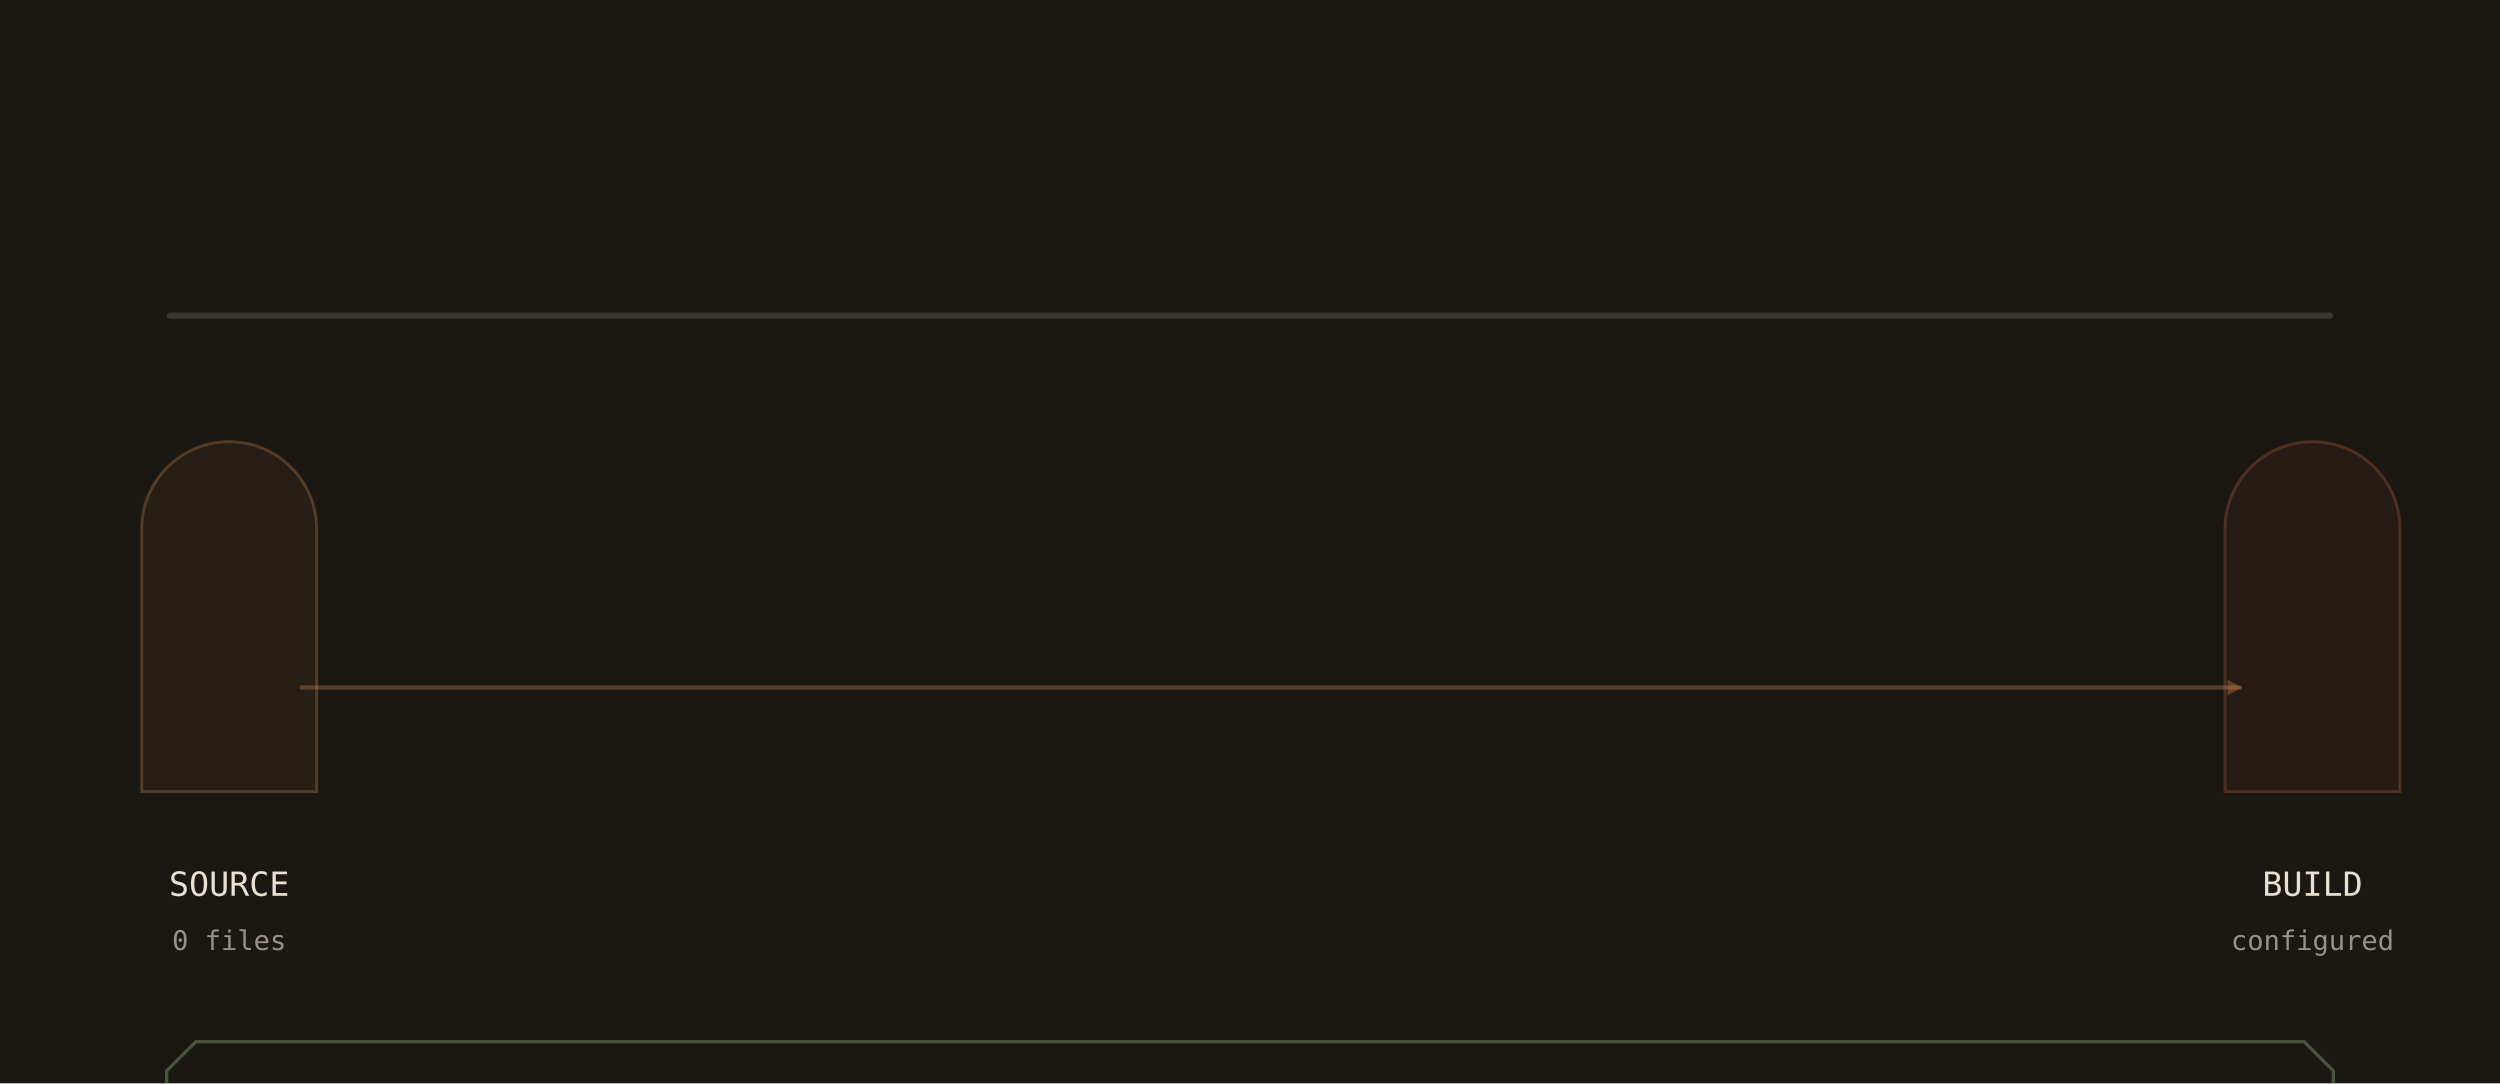
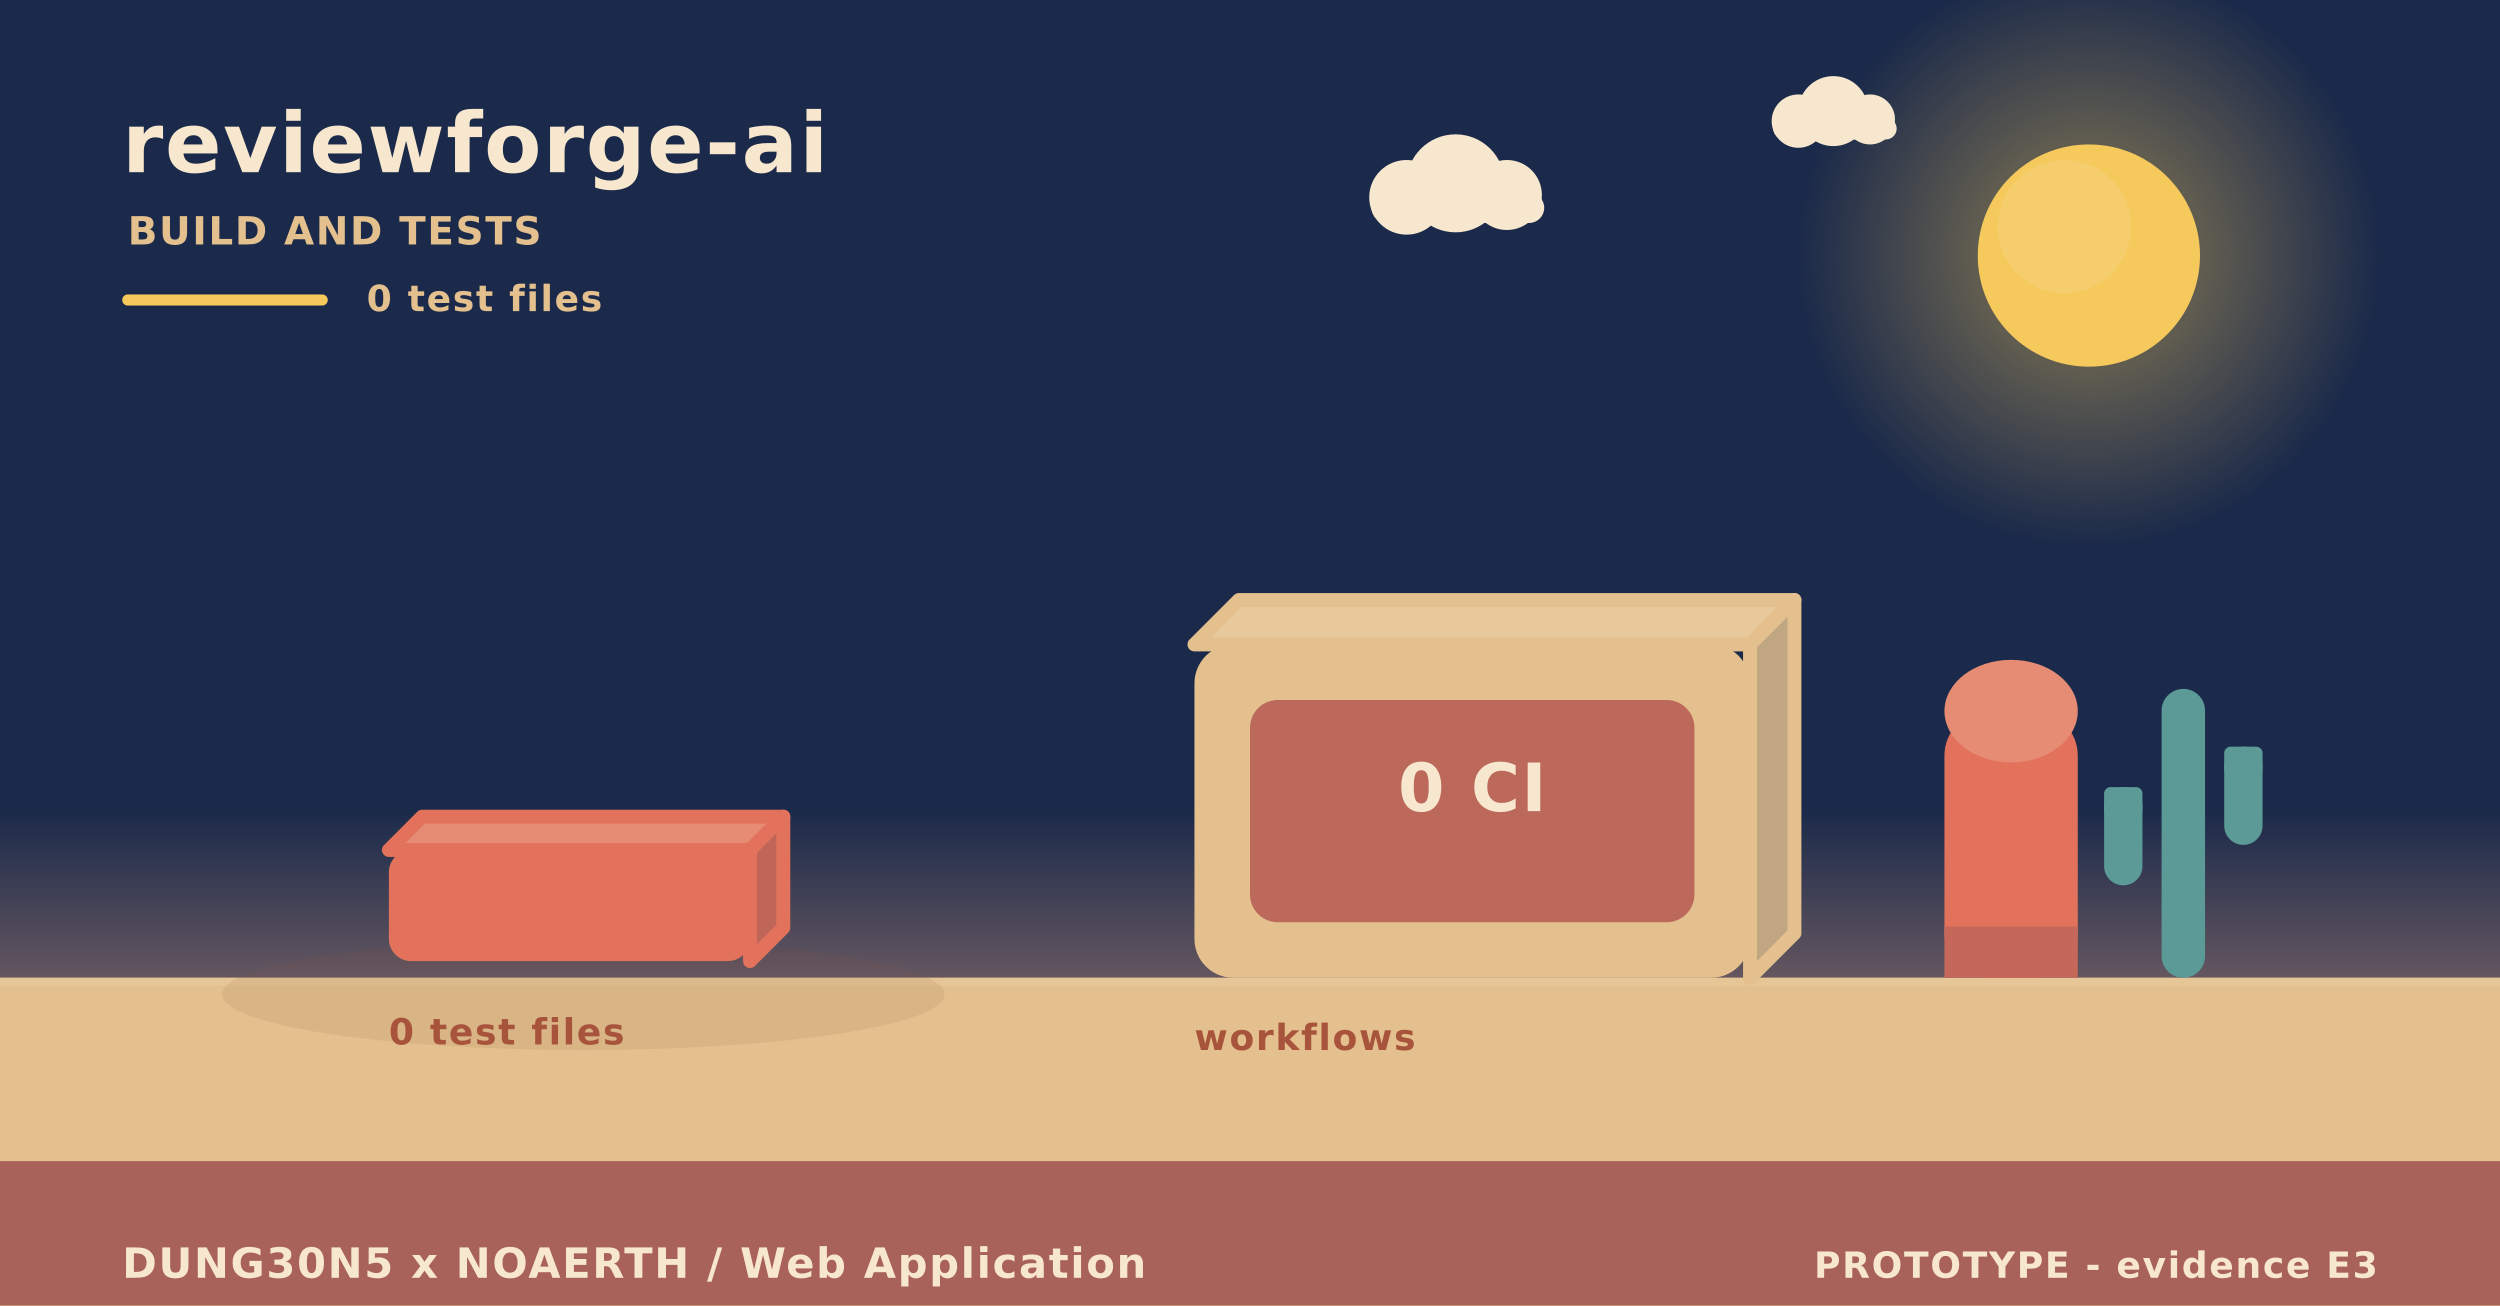
- <svg xmlns="http://www.w3.org/2000/svg" viewBox="0 0 1200 520" width="1200" height="520" role="img" aria-label="reviewforge-ai build evidence">
-   <rect width="1200" height="520" fill="#1b1712" />
-   <defs>
-     <linearGradient id="gb" x1="0" y1="0" x2="1" y2="1">
-       <stop offset="0%" stop-color="#f4a261" />
-       <stop offset="100%" stop-color="#e76f51" />
-     </linearGradient>
-   </defs>
-   <rect x="80.00" y="150.00" width="1040.00" height="3.00" rx="2.00" fill="rgba(253,246,233,0.140)" opacity="1.00" />
-   <path d="M68.00,380.00 L68.00,254.00 A42.00,42.00 0 0 1 152.00,254.00 L152.00,380.00 Z" fill="rgba(244,162,97,0.100)" opacity="0.55" stroke="rgba(244,162,97,0.450)" stroke-width="1.4" />
-   <polygon points="-192.26,189.00 -136.83,221.00 -136.83,157.00 -192.26,125.00" fill="#506748" opacity="0.95" />
-   <polygon points="-247.68,221.00 -192.26,253.00 -192.26,189.00 -247.68,157.00" fill="#b4573f" opacity="0.95" />
-   <polygon points="-192.26,125.00 -136.83,157.00 -192.26,189.00 -247.68,157.00" fill="#f4a261" opacity="0.95" />
-   <text x="110" y="430" font-family="ui-monospace,Menlo,monospace" font-size="16" fill="rgba(253,246,233,0.900)" text-anchor="middle">SOURCE</text>
-   <text x="110" y="456" font-family="ui-monospace,Menlo,monospace" font-size="13" fill="rgba(253,246,233,0.550)" text-anchor="middle">0 files</text>
-   <path d="M1068.00,380.00 L1068.00,254.00 A42.00,42.00 0 0 1 1152.00,254.00 L1152.00,380.00 Z" fill="rgba(231,111,81,0.100)" opacity="0.55" stroke="rgba(231,111,81,0.450)" stroke-width="1.4" />
-   <polygon points="673.77,689.00 729.19,721.00 729.19,657.00 673.77,625.00" fill="#506748" opacity="0.95" />
-   <polygon points="618.34,721.00 673.77,753.00 673.77,689.00 618.34,657.00" fill="#b4573f" opacity="0.95" />
-   <polygon points="673.77,625.00 729.19,657.00 673.77,689.00 618.34,657.00" fill="#e76f51" opacity="0.95" />
-   <text x="1110" y="430" font-family="ui-monospace,Menlo,monospace" font-size="16" fill="rgba(253,246,233,0.900)" text-anchor="middle">BUILD</text>
-   <text x="1110" y="456" font-family="ui-monospace,Menlo,monospace" font-size="13" fill="rgba(253,246,233,0.550)" text-anchor="middle">configured</text>
-   <line x1="144.00" y1="330.00" x2="1076.00" y2="330.00" stroke="rgba(244,162,97,0.500)" stroke-width="2.00" opacity="0.55" />
-   <polygon points="1076.00,330.00 1069.20,326.20 1069.20,333.80" fill="rgba(244,162,97,0.500)" opacity="0.55" />
-   <path d="M94.00,500.00 H1106.00 L1120.00,514.00 V546.00 L1106.00,560.00 H94.00 L80.00,546.00 V514.00 Z" fill="none" stroke="rgba(138,177,125,0.500)" stroke-width="1.60" opacity="0.80" />
-   <text x="600" y="536" font-family="ui-monospace,Menlo,monospace" font-size="16" fill="rgba(138,177,125,0.950)" text-anchor="middle">no test suite present in this repository — shown as measured, not implied</text>
+ <svg xmlns="http://www.w3.org/2000/svg" width="900" height="470" viewBox="0 0 900 470" role="img" aria-label="reviewforge-ai - how it is verified">
+   <linearGradient id="skyb" x1="0" y1="0" x2="0" y2="1">
+     <stop offset="0" stop-color="#1b2a4a" />
+     <stop offset="0.62" stop-color="#1b2a4a" />
+     <stop offset="1" stop-color="#f3ad8a" />
+   </linearGradient>
+   <rect width="900" height="470" fill="url(#skyb)" />
+   <radialGradient id="sunb">
+     <stop offset="0.35" stop-color="#f5c95c" stop-opacity="0.34" />
+     <stop offset="1" stop-color="#f5c95c" stop-opacity="0" />
+   </radialGradient>
+   <circle cx="752" cy="92" r="104" fill="url(#sunb)" />
+   <circle cx="752" cy="92" r="40" fill="#f5c95c" />
+   <circle cx="743.2" cy="81.6" r="24" fill="#f5d27e" opacity="0.5" />
+   <g>
+     <circle cx="524" cy="66" r="17.64" fill="#f6e7ce" />
+     <circle cx="506.36" cy="71.04" r="13.44" fill="#f6e7ce" />
+     <circle cx="542.48" cy="70.2" r="12.6" fill="#f6e7ce" />
+     <rect x="493.76" y="69.36" width="62.16" height="10.92" rx="5.46" fill="#f6e7ce" />
+   </g>
+   <g>
+     <circle cx="660" cy="40" r="12.6" fill="#f6e7ce" />
+     <circle cx="647.4" cy="43.6" r="9.6" fill="#f6e7ce" />
+     <circle cx="673.2" cy="43" r="9" fill="#f6e7ce" />
+     <rect x="638.4" y="42.4" width="44.4" height="7.8" rx="3.9" fill="#f6e7ce" />
+   </g>
+   <rect x="0" y="352" width="900" height="118" fill="#e3c08d" />
+   <rect x="0" y="352" width="900" height="3" fill="#e6c596" />
+   <text x="44" y="62" font-family="Verdana,DejaVu Sans,sans-serif" font-size="30" font-weight="700" letter-spacing="0.6" fill="#f6e7ce" text-anchor="start">reviewforge-ai</text>
+   <text x="46" y="88" font-family="Verdana,DejaVu Sans,sans-serif" font-size="14" font-weight="700" letter-spacing="0.6" fill="#e3c08d" text-anchor="start">BUILD AND TESTS</text>
+   <rect x="44" y="106" width="74" height="4" rx="2" fill="#f5c95c" />
+   <text x="132" y="112" font-family="Verdana,DejaVu Sans,sans-serif" font-size="13" font-weight="700" letter-spacing="0.6" fill="#e3c08d" text-anchor="start">0 test files</text>
+   <ellipse cx="210" cy="358" rx="130" ry="20" fill="rgba(138,90,68,0.11)" />
+   <path d="M140,306 L270,306 L282,294 L152,294 Z" fill="#e68c74" stroke="#e2725b" stroke-width="5" stroke-linejoin="round" />
+   <path d="M270,306 L282,294 L282,334 L270,346 Z" fill="#c06658" stroke="#e2725b" stroke-width="5" stroke-linejoin="round" />
+   <rect x="140" y="306" width="130" height="40" rx="8" fill="#e2725b" />
+   <text x="140" y="376" font-family="Verdana,DejaVu Sans,sans-serif" font-size="13" font-weight="700" letter-spacing="0.6" fill="#a8543c" text-anchor="start">0 test files</text>
+   <path d="M430,232 L630,232 L646,216 L446,216 Z" fill="#e7c99b" stroke="#e3c08d" stroke-width="5" stroke-linejoin="round" />
+   <path d="M630,232 L646,216 L646,336 L630,352 Z" fill="#c1a682" stroke="#e3c08d" stroke-width="5" stroke-linejoin="round" />
+   <rect x="430" y="232" width="200" height="120" rx="14" fill="#e3c08d" />
+   <rect x="450" y="252" width="160" height="80" rx="10" fill="#ba6458" opacity="0.94" />
+   <text x="530" y="292" font-family="Verdana,DejaVu Sans,sans-serif" font-size="24" font-weight="700" letter-spacing="0.6" fill="#f6e7ce" text-anchor="middle">0 CI</text>
+   <text x="430" y="378" font-family="Verdana,DejaVu Sans,sans-serif" font-size="13" font-weight="700" letter-spacing="0.6" fill="#a8543c" text-anchor="start">workflows</text>
+   <rect x="700" y="256" width="48" height="96" rx="16" fill="#e2725b" />
+   <ellipse cx="724" cy="256" rx="24" ry="18.46" fill="#e68c74" />
+   <rect x="700" y="333.54" width="48" height="18.46" fill="#c66859" />
+   <rect x="778.18" y="248" width="15.64" height="104" rx="7.82" fill="#5b9a97" />
+   <rect x="757.48" y="283.36" width="13.8" height="35.36" rx="6.9" fill="#5b9a97" />
+   <rect x="757.48" y="283.36" width="13.8" height="10.4" rx="2.3" fill="#5b9a97" />
+   <rect x="800.72" y="268.8" width="13.8" height="35.36" rx="6.9" fill="#5b9a97" />
+   <rect x="800.72" y="268.8" width="13.8" height="10.4" rx="2.3" fill="#5b9a97" />
+   <rect x="0" y="418" width="900" height="52" rx="0" fill="#a65c56" opacity="0.94" />
+   <text x="44" y="460" font-family="Verdana,DejaVu Sans,sans-serif" font-size="15" font-weight="700" letter-spacing="0.6" fill="#f6e7ce" text-anchor="start">DUNG30N5 x NOAERTH  /  Web Application</text>
+   <text x="856" y="460" font-family="Verdana,DejaVu Sans,sans-serif" font-size="13" font-weight="700" letter-spacing="0.6" fill="#f6e7ce" text-anchor="end">PROTOTYPE  -  evidence E3</text>
</svg>
